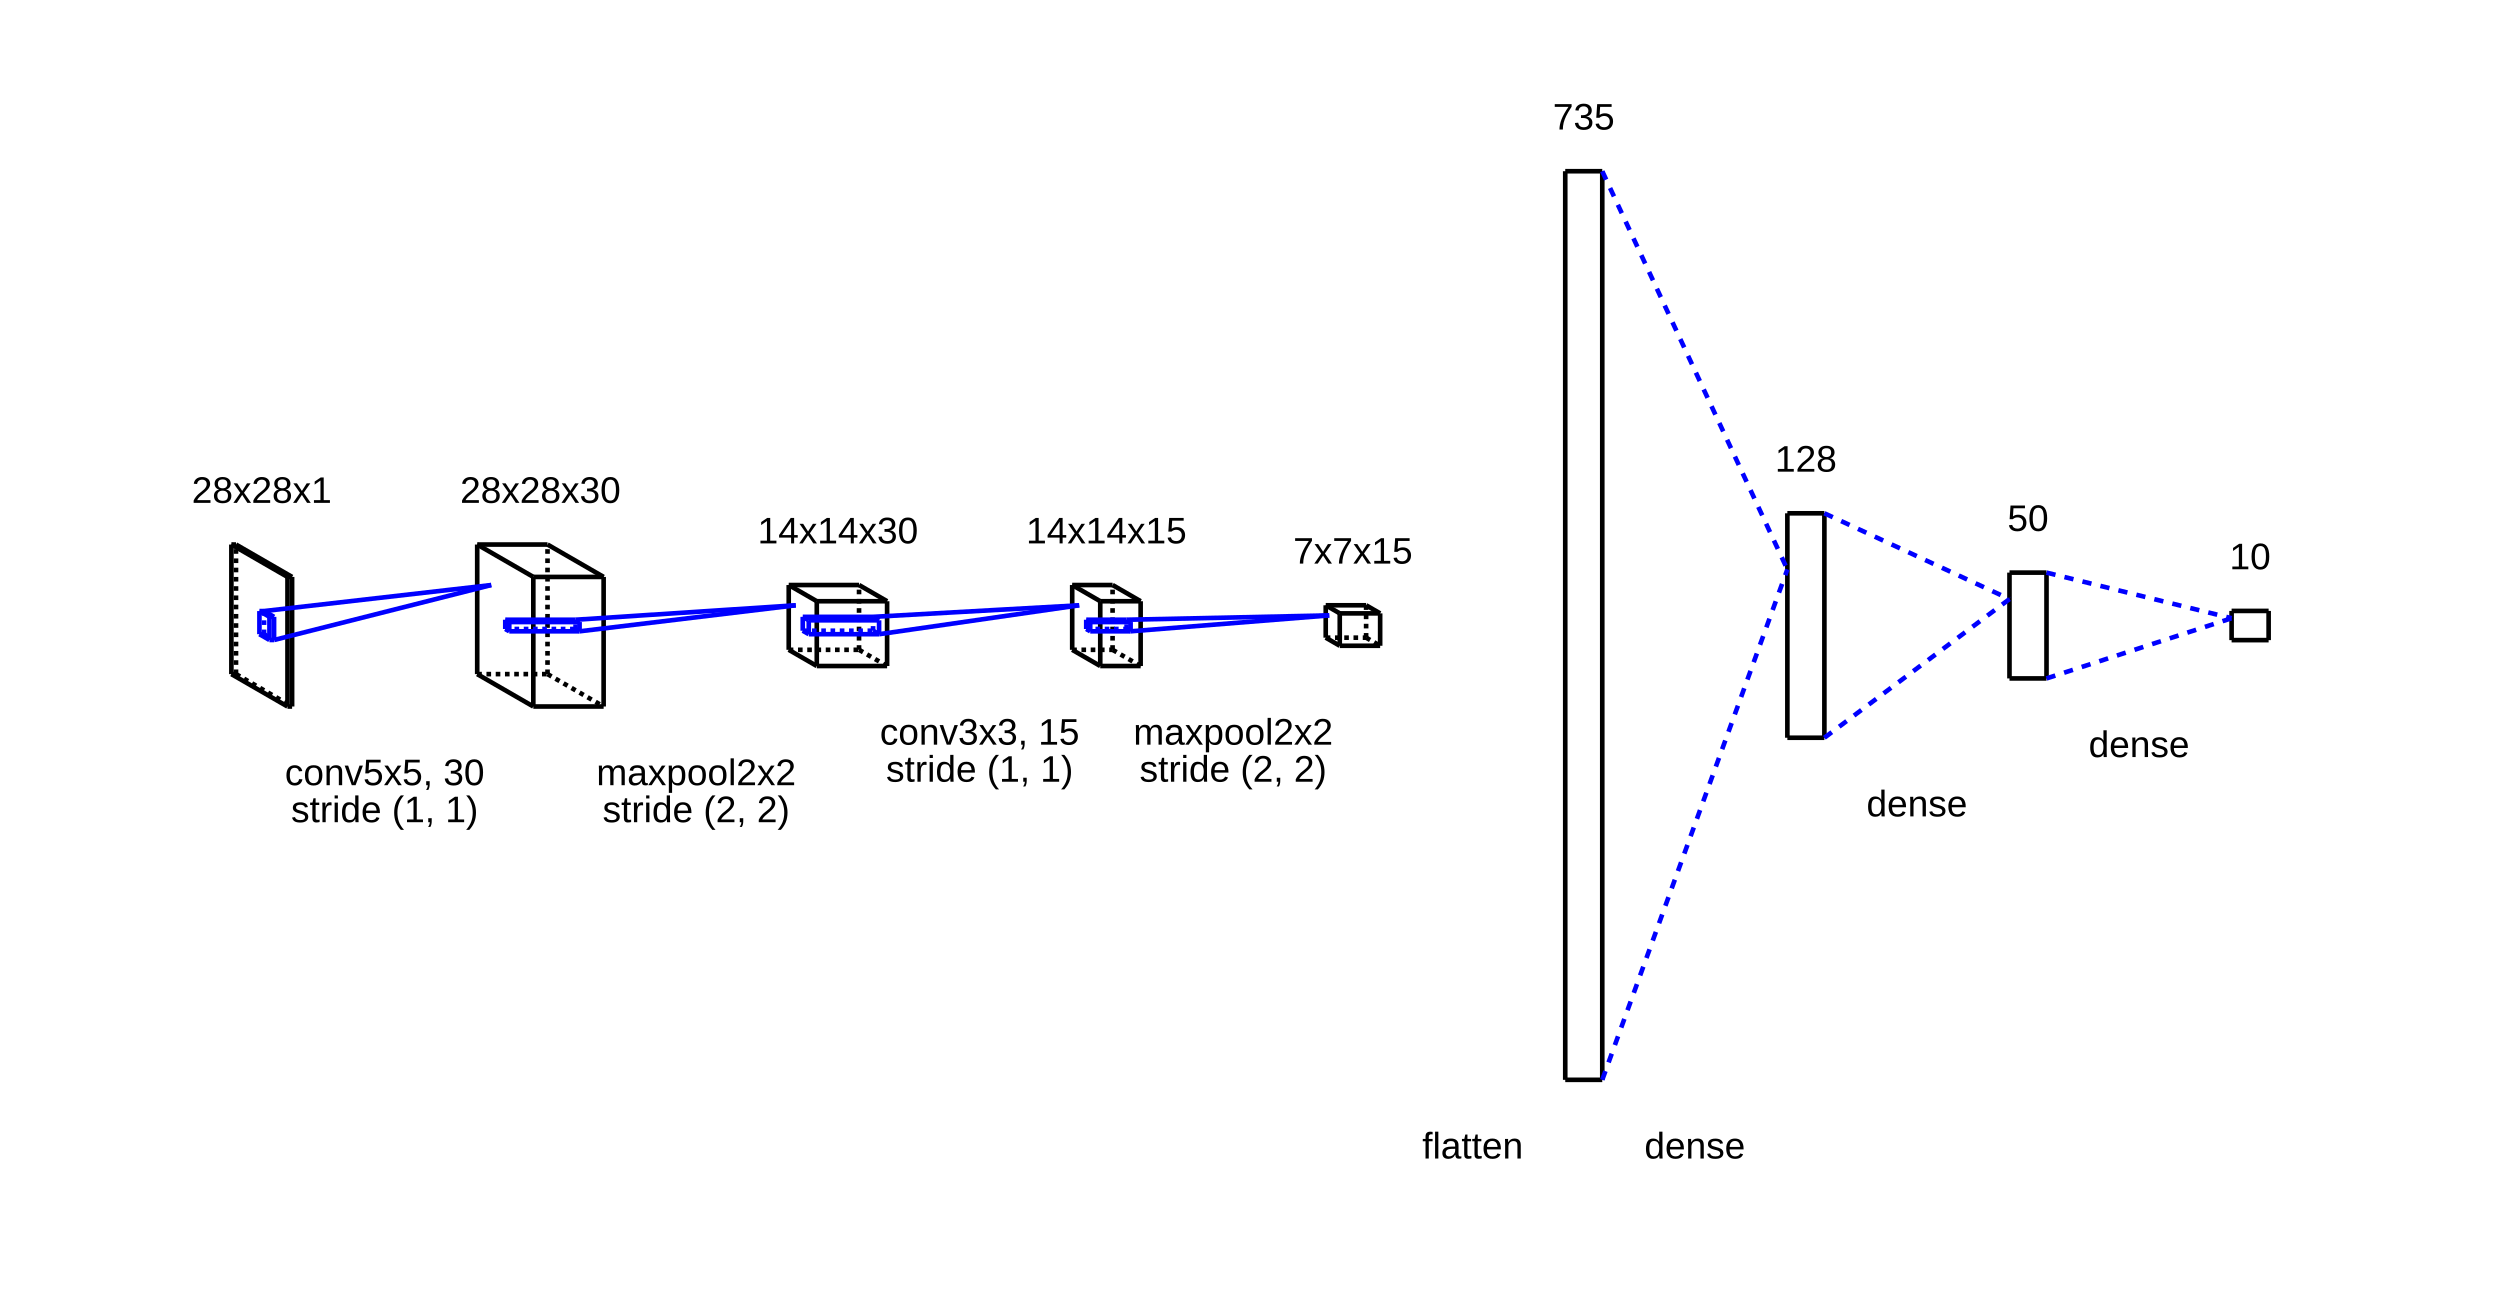
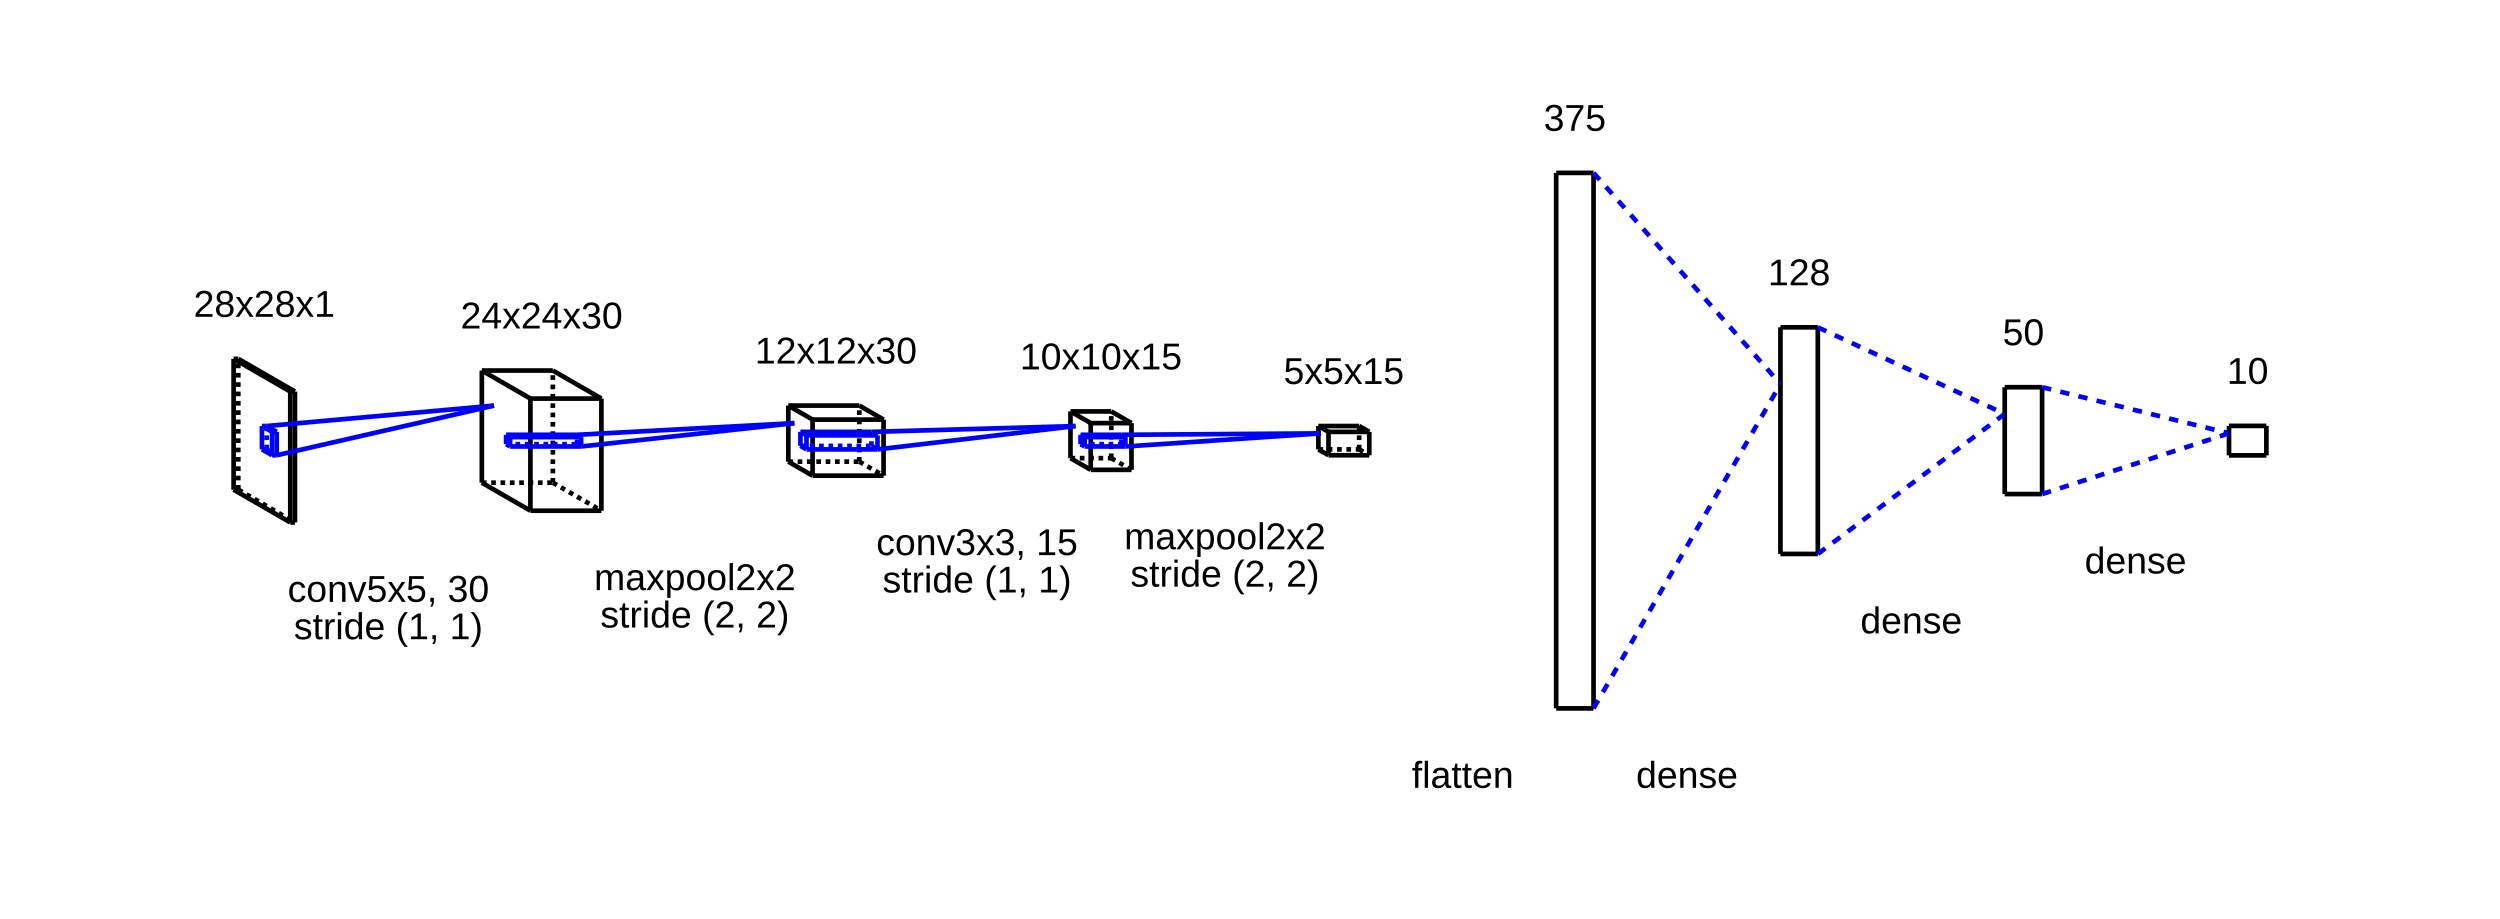
- <svg xmlns="http://www.w3.org/2000/svg" width="540.248" height="278.35" viewBox="-50 -135.175 540.248 278.35">
+ <svg xmlns="http://www.w3.org/2000/svg" width="535.052" height="196.611" viewBox="-50 -94.305 535.052 196.611">
  <line x1="0" y1="10.5" x2="0" y2="-17.5" stroke-width="1" stroke-dasharray="none" stroke="rgb(0, 0, 0)" />
  <line x1="1.0" y1="10.5" x2="1.0" y2="-17.5" stroke-width="1" stroke-dasharray="1" stroke="rgb(0, 0, 0)" />
  <line x1="12.124" y1="17.5" x2="12.124" y2="-10.5" stroke-width="1" stroke-dasharray="none" stroke="rgb(0, 0, 0)" />
  <line x1="13.124" y1="17.5" x2="13.124" y2="-10.5" stroke-width="1" stroke-dasharray="none" stroke="rgb(0, 0, 0)" />
  <line x1="0" y1="10.5" x2="12.124" y2="17.5" stroke-width="1" stroke-dasharray="none" stroke="rgb(0, 0, 0)" />
  <line x1="0" y1="-17.5" x2="12.124" y2="-10.5" stroke-width="1" stroke-dasharray="none" stroke="rgb(0, 0, 0)" />
  <line x1="1.0" y1="10.5" x2="13.124" y2="17.5" stroke-width="1" stroke-dasharray="1" stroke="rgb(0, 0, 0)" />
  <line x1="1.0" y1="-17.5" x2="13.124" y2="-10.5" stroke-width="1" stroke-dasharray="none" stroke="rgb(0, 0, 0)" />
  <line x1="0" y1="10.5" x2="1.0" y2="10.5" stroke-width="1" stroke-dasharray="1" stroke="rgb(0, 0, 0)" />
  <line x1="12.124" y1="17.5" x2="13.124" y2="17.5" stroke-width="1" stroke-dasharray="none" stroke="rgb(0, 0, 0)" />
  <line x1="0" y1="-17.5" x2="1.0" y2="-17.5" stroke-width="1" stroke-dasharray="none" stroke="rgb(0, 0, 0)" />
  <line x1="12.124" y1="-10.5" x2="13.124" y2="-10.5" stroke-width="1" stroke-dasharray="none" stroke="rgb(0, 0, 0)" />
  <text x="6.562" y="-26.5" font-family="arial" font-size="8px" text-anchor="middle" fill="rgb(0, 0, 0)">28x28x1</text>
-   <line x1="53.124" y1="10.5" x2="53.124" y2="-17.5" stroke-width="1" stroke-dasharray="none" stroke="rgb(0, 0, 0)" />
-   <line x1="68.319" y1="10.5" x2="68.319" y2="-17.5" stroke-width="1" stroke-dasharray="1" stroke="rgb(0, 0, 0)" />
-   <line x1="65.249" y1="17.5" x2="65.249" y2="-10.5" stroke-width="1" stroke-dasharray="none" stroke="rgb(0, 0, 0)" />
-   <line x1="80.444" y1="17.5" x2="80.444" y2="-10.5" stroke-width="1" stroke-dasharray="none" stroke="rgb(0, 0, 0)" />
-   <line x1="53.124" y1="10.5" x2="65.249" y2="17.5" stroke-width="1" stroke-dasharray="none" stroke="rgb(0, 0, 0)" />
-   <line x1="53.124" y1="-17.5" x2="65.249" y2="-10.5" stroke-width="1" stroke-dasharray="none" stroke="rgb(0, 0, 0)" />
-   <line x1="68.319" y1="10.5" x2="80.444" y2="17.5" stroke-width="1" stroke-dasharray="1" stroke="rgb(0, 0, 0)" />
-   <line x1="68.319" y1="-17.5" x2="80.444" y2="-10.5" stroke-width="1" stroke-dasharray="none" stroke="rgb(0, 0, 0)" />
-   <line x1="53.124" y1="10.5" x2="68.319" y2="10.5" stroke-width="1" stroke-dasharray="1" stroke="rgb(0, 0, 0)" />
-   <line x1="65.249" y1="17.5" x2="80.444" y2="17.5" stroke-width="1" stroke-dasharray="none" stroke="rgb(0, 0, 0)" />
-   <line x1="53.124" y1="-17.5" x2="68.319" y2="-17.5" stroke-width="1" stroke-dasharray="none" stroke="rgb(0, 0, 0)" />
-   <line x1="65.249" y1="-10.5" x2="80.444" y2="-10.5" stroke-width="1" stroke-dasharray="none" stroke="rgb(0, 0, 0)" />
-   <text x="66.784" y="-26.5" font-family="arial" font-size="8px" text-anchor="middle" fill="rgb(0, 0, 0)">28x28x30</text>
-   <line x1="120.444" y1="5.25" x2="120.444" y2="-8.75" stroke-width="1" stroke-dasharray="none" stroke="rgb(0, 0, 0)" />
-   <line x1="135.638" y1="5.25" x2="135.638" y2="-8.75" stroke-width="1" stroke-dasharray="1" stroke="rgb(0, 0, 0)" />
-   <line x1="126.506" y1="8.75" x2="126.506" y2="-5.25" stroke-width="1" stroke-dasharray="none" stroke="rgb(0, 0, 0)" />
-   <line x1="141.701" y1="8.75" x2="141.701" y2="-5.25" stroke-width="1" stroke-dasharray="none" stroke="rgb(0, 0, 0)" />
-   <line x1="120.444" y1="5.25" x2="126.506" y2="8.75" stroke-width="1" stroke-dasharray="none" stroke="rgb(0, 0, 0)" />
-   <line x1="120.444" y1="-8.75" x2="126.506" y2="-5.25" stroke-width="1" stroke-dasharray="none" stroke="rgb(0, 0, 0)" />
-   <line x1="135.638" y1="5.25" x2="141.701" y2="8.75" stroke-width="1" stroke-dasharray="1" stroke="rgb(0, 0, 0)" />
-   <line x1="135.638" y1="-8.75" x2="141.701" y2="-5.25" stroke-width="1" stroke-dasharray="none" stroke="rgb(0, 0, 0)" />
-   <line x1="120.444" y1="5.25" x2="135.638" y2="5.25" stroke-width="1" stroke-dasharray="1" stroke="rgb(0, 0, 0)" />
-   <line x1="126.506" y1="8.75" x2="141.701" y2="8.75" stroke-width="1" stroke-dasharray="none" stroke="rgb(0, 0, 0)" />
-   <line x1="120.444" y1="-8.75" x2="135.638" y2="-8.75" stroke-width="1" stroke-dasharray="none" stroke="rgb(0, 0, 0)" />
-   <line x1="126.506" y1="-5.25" x2="141.701" y2="-5.25" stroke-width="1" stroke-dasharray="none" stroke="rgb(0, 0, 0)" />
-   <text x="131.072" y="-17.75" font-family="arial" font-size="8px" text-anchor="middle" fill="rgb(0, 0, 0)">14x14x30</text>
-   <line x1="181.701" y1="5.25" x2="181.701" y2="-8.75" stroke-width="1" stroke-dasharray="none" stroke="rgb(0, 0, 0)" />
-   <line x1="190.428" y1="5.25" x2="190.428" y2="-8.75" stroke-width="1" stroke-dasharray="1" stroke="rgb(0, 0, 0)" />
-   <line x1="187.763" y1="8.75" x2="187.763" y2="-5.25" stroke-width="1" stroke-dasharray="none" stroke="rgb(0, 0, 0)" />
-   <line x1="196.49" y1="8.75" x2="196.49" y2="-5.25" stroke-width="1" stroke-dasharray="none" stroke="rgb(0, 0, 0)" />
-   <line x1="181.701" y1="5.25" x2="187.763" y2="8.75" stroke-width="1" stroke-dasharray="none" stroke="rgb(0, 0, 0)" />
-   <line x1="181.701" y1="-8.75" x2="187.763" y2="-5.25" stroke-width="1" stroke-dasharray="none" stroke="rgb(0, 0, 0)" />
-   <line x1="190.428" y1="5.25" x2="196.49" y2="8.75" stroke-width="1" stroke-dasharray="1" stroke="rgb(0, 0, 0)" />
-   <line x1="190.428" y1="-8.75" x2="196.49" y2="-5.25" stroke-width="1" stroke-dasharray="none" stroke="rgb(0, 0, 0)" />
-   <line x1="181.701" y1="5.25" x2="190.428" y2="5.25" stroke-width="1" stroke-dasharray="1" stroke="rgb(0, 0, 0)" />
-   <line x1="187.763" y1="8.75" x2="196.49" y2="8.75" stroke-width="1" stroke-dasharray="none" stroke="rgb(0, 0, 0)" />
-   <line x1="181.701" y1="-8.75" x2="190.428" y2="-8.75" stroke-width="1" stroke-dasharray="none" stroke="rgb(0, 0, 0)" />
-   <line x1="187.763" y1="-5.25" x2="196.49" y2="-5.25" stroke-width="1" stroke-dasharray="none" stroke="rgb(0, 0, 0)" />
-   <text x="189.095" y="-17.75" font-family="arial" font-size="8px" text-anchor="middle" fill="rgb(0, 0, 0)">14x14x15</text>
-   <line x1="236.49" y1="2.625" x2="236.49" y2="-4.375" stroke-width="1" stroke-dasharray="none" stroke="rgb(0, 0, 0)" />
-   <line x1="245.217" y1="2.625" x2="245.217" y2="-4.375" stroke-width="1" stroke-dasharray="1" stroke="rgb(0, 0, 0)" />
-   <line x1="239.521" y1="4.375" x2="239.521" y2="-2.625" stroke-width="1" stroke-dasharray="none" stroke="rgb(0, 0, 0)" />
-   <line x1="248.248" y1="4.375" x2="248.248" y2="-2.625" stroke-width="1" stroke-dasharray="none" stroke="rgb(0, 0, 0)" />
-   <line x1="236.49" y1="2.625" x2="239.521" y2="4.375" stroke-width="1" stroke-dasharray="none" stroke="rgb(0, 0, 0)" />
-   <line x1="236.49" y1="-4.375" x2="239.521" y2="-2.625" stroke-width="1" stroke-dasharray="none" stroke="rgb(0, 0, 0)" />
-   <line x1="245.217" y1="2.625" x2="248.248" y2="4.375" stroke-width="1" stroke-dasharray="1" stroke="rgb(0, 0, 0)" />
-   <line x1="245.217" y1="-4.375" x2="248.248" y2="-2.625" stroke-width="1" stroke-dasharray="none" stroke="rgb(0, 0, 0)" />
-   <line x1="236.49" y1="2.625" x2="245.217" y2="2.625" stroke-width="1" stroke-dasharray="1" stroke="rgb(0, 0, 0)" />
-   <line x1="239.521" y1="4.375" x2="248.248" y2="4.375" stroke-width="1" stroke-dasharray="none" stroke="rgb(0, 0, 0)" />
-   <line x1="236.49" y1="-4.375" x2="245.217" y2="-4.375" stroke-width="1" stroke-dasharray="none" stroke="rgb(0, 0, 0)" />
-   <line x1="239.521" y1="-2.625" x2="248.248" y2="-2.625" stroke-width="1" stroke-dasharray="none" stroke="rgb(0, 0, 0)" />
-   <text x="242.369" y="-13.375" font-family="arial" font-size="8px" text-anchor="middle" fill="rgb(0, 0, 0)">7x7x15</text>
-   <line x1="288.248" y1="-98.175" x2="288.248" y2="98.175" stroke-width="1" stroke-dasharray="none" stroke="rgb(0, 0, 0)" />
-   <line x1="288.248" y1="98.175" x2="296.248" y2="98.175" stroke-width="1" stroke-dasharray="none" stroke="rgb(0, 0, 0)" />
-   <line x1="296.248" y1="98.175" x2="296.248" y2="-98.175" stroke-width="1" stroke-dasharray="none" stroke="rgb(0, 0, 0)" />
-   <line x1="296.248" y1="-98.175" x2="288.248" y2="-98.175" stroke-width="1" stroke-dasharray="none" stroke="rgb(0, 0, 0)" />
-   <text x="292.248" y="-107.175" font-family="arial" font-size="8px" text-anchor="middle" fill="rgb(0, 0, 0)">735</text>
-   <line x1="336.248" y1="-24.251" x2="336.248" y2="24.251" stroke-width="1" stroke-dasharray="none" stroke="rgb(0, 0, 0)" />
-   <line x1="336.248" y1="24.251" x2="344.248" y2="24.251" stroke-width="1" stroke-dasharray="none" stroke="rgb(0, 0, 0)" />
-   <line x1="344.248" y1="24.251" x2="344.248" y2="-24.251" stroke-width="1" stroke-dasharray="none" stroke="rgb(0, 0, 0)" />
-   <line x1="344.248" y1="-24.251" x2="336.248" y2="-24.251" stroke-width="1" stroke-dasharray="none" stroke="rgb(0, 0, 0)" />
-   <text x="340.248" y="-33.251" font-family="arial" font-size="8px" text-anchor="middle" fill="rgb(0, 0, 0)">128</text>
-   <line x1="384.248" y1="-11.433" x2="384.248" y2="11.433" stroke-width="1" stroke-dasharray="none" stroke="rgb(0, 0, 0)" />
-   <line x1="384.248" y1="11.433" x2="392.248" y2="11.433" stroke-width="1" stroke-dasharray="none" stroke="rgb(0, 0, 0)" />
-   <line x1="392.248" y1="11.433" x2="392.248" y2="-11.433" stroke-width="1" stroke-dasharray="none" stroke="rgb(0, 0, 0)" />
-   <line x1="392.248" y1="-11.433" x2="384.248" y2="-11.433" stroke-width="1" stroke-dasharray="none" stroke="rgb(0, 0, 0)" />
-   <text x="388.248" y="-20.433" font-family="arial" font-size="8px" text-anchor="middle" fill="rgb(0, 0, 0)">50</text>
-   <line x1="432.248" y1="-3.155" x2="432.248" y2="3.155" stroke-width="1" stroke-dasharray="none" stroke="rgb(0, 0, 0)" />
-   <line x1="432.248" y1="3.155" x2="440.248" y2="3.155" stroke-width="1" stroke-dasharray="none" stroke="rgb(0, 0, 0)" />
-   <line x1="440.248" y1="3.155" x2="440.248" y2="-3.155" stroke-width="1" stroke-dasharray="none" stroke="rgb(0, 0, 0)" />
-   <line x1="440.248" y1="-3.155" x2="432.248" y2="-3.155" stroke-width="1" stroke-dasharray="none" stroke="rgb(0, 0, 0)" />
-   <text x="436.248" y="-12.155" font-family="arial" font-size="8px" text-anchor="middle" fill="rgb(0, 0, 0)">10</text>
+   <line x1="53.124" y1="9.0" x2="53.124" y2="-15.0" stroke-width="1" stroke-dasharray="none" stroke="rgb(0, 0, 0)" />
+   <line x1="68.319" y1="9.0" x2="68.319" y2="-15.0" stroke-width="1" stroke-dasharray="1" stroke="rgb(0, 0, 0)" />
+   <line x1="63.517" y1="15.0" x2="63.517" y2="-9.0" stroke-width="1" stroke-dasharray="none" stroke="rgb(0, 0, 0)" />
+   <line x1="78.712" y1="15.0" x2="78.712" y2="-9.0" stroke-width="1" stroke-dasharray="none" stroke="rgb(0, 0, 0)" />
+   <line x1="53.124" y1="9.0" x2="63.517" y2="15.0" stroke-width="1" stroke-dasharray="none" stroke="rgb(0, 0, 0)" />
+   <line x1="53.124" y1="-15.0" x2="63.517" y2="-9.0" stroke-width="1" stroke-dasharray="none" stroke="rgb(0, 0, 0)" />
+   <line x1="68.319" y1="9.0" x2="78.712" y2="15.0" stroke-width="1" stroke-dasharray="1" stroke="rgb(0, 0, 0)" />
+   <line x1="68.319" y1="-15.0" x2="78.712" y2="-9.0" stroke-width="1" stroke-dasharray="none" stroke="rgb(0, 0, 0)" />
+   <line x1="53.124" y1="9.0" x2="68.319" y2="9.0" stroke-width="1" stroke-dasharray="1" stroke="rgb(0, 0, 0)" />
+   <line x1="63.517" y1="15.0" x2="78.712" y2="15.0" stroke-width="1" stroke-dasharray="none" stroke="rgb(0, 0, 0)" />
+   <line x1="53.124" y1="-15.0" x2="68.319" y2="-15.0" stroke-width="1" stroke-dasharray="none" stroke="rgb(0, 0, 0)" />
+   <line x1="63.517" y1="-9.0" x2="78.712" y2="-9.0" stroke-width="1" stroke-dasharray="none" stroke="rgb(0, 0, 0)" />
+   <text x="65.918" y="-24.0" font-family="arial" font-size="8px" text-anchor="middle" fill="rgb(0, 0, 0)">24x24x30</text>
+   <line x1="118.712" y1="4.5" x2="118.712" y2="-7.5" stroke-width="1" stroke-dasharray="none" stroke="rgb(0, 0, 0)" />
+   <line x1="133.906" y1="4.5" x2="133.906" y2="-7.5" stroke-width="1" stroke-dasharray="1" stroke="rgb(0, 0, 0)" />
+   <line x1="123.908" y1="7.5" x2="123.908" y2="-4.5" stroke-width="1" stroke-dasharray="none" stroke="rgb(0, 0, 0)" />
+   <line x1="139.103" y1="7.5" x2="139.103" y2="-4.5" stroke-width="1" stroke-dasharray="none" stroke="rgb(0, 0, 0)" />
+   <line x1="118.712" y1="4.5" x2="123.908" y2="7.5" stroke-width="1" stroke-dasharray="none" stroke="rgb(0, 0, 0)" />
+   <line x1="118.712" y1="-7.5" x2="123.908" y2="-4.5" stroke-width="1" stroke-dasharray="none" stroke="rgb(0, 0, 0)" />
+   <line x1="133.906" y1="4.5" x2="139.103" y2="7.5" stroke-width="1" stroke-dasharray="1" stroke="rgb(0, 0, 0)" />
+   <line x1="133.906" y1="-7.5" x2="139.103" y2="-4.5" stroke-width="1" stroke-dasharray="none" stroke="rgb(0, 0, 0)" />
+   <line x1="118.712" y1="4.5" x2="133.906" y2="4.5" stroke-width="1" stroke-dasharray="1" stroke="rgb(0, 0, 0)" />
+   <line x1="123.908" y1="7.5" x2="139.103" y2="7.5" stroke-width="1" stroke-dasharray="none" stroke="rgb(0, 0, 0)" />
+   <line x1="118.712" y1="-7.5" x2="133.906" y2="-7.5" stroke-width="1" stroke-dasharray="none" stroke="rgb(0, 0, 0)" />
+   <line x1="123.908" y1="-4.5" x2="139.103" y2="-4.5" stroke-width="1" stroke-dasharray="none" stroke="rgb(0, 0, 0)" />
+   <text x="128.907" y="-16.5" font-family="arial" font-size="8px" text-anchor="middle" fill="rgb(0, 0, 0)">12x12x30</text>
+   <line x1="179.103" y1="3.75" x2="179.103" y2="-6.25" stroke-width="1" stroke-dasharray="none" stroke="rgb(0, 0, 0)" />
+   <line x1="187.83" y1="3.75" x2="187.83" y2="-6.25" stroke-width="1" stroke-dasharray="1" stroke="rgb(0, 0, 0)" />
+   <line x1="183.433" y1="6.25" x2="183.433" y2="-3.75" stroke-width="1" stroke-dasharray="none" stroke="rgb(0, 0, 0)" />
+   <line x1="192.16" y1="6.25" x2="192.16" y2="-3.75" stroke-width="1" stroke-dasharray="none" stroke="rgb(0, 0, 0)" />
+   <line x1="179.103" y1="3.75" x2="183.433" y2="6.25" stroke-width="1" stroke-dasharray="none" stroke="rgb(0, 0, 0)" />
+   <line x1="179.103" y1="-6.25" x2="183.433" y2="-3.75" stroke-width="1" stroke-dasharray="none" stroke="rgb(0, 0, 0)" />
+   <line x1="187.83" y1="3.75" x2="192.16" y2="6.25" stroke-width="1" stroke-dasharray="1" stroke="rgb(0, 0, 0)" />
+   <line x1="187.83" y1="-6.25" x2="192.16" y2="-3.75" stroke-width="1" stroke-dasharray="none" stroke="rgb(0, 0, 0)" />
+   <line x1="179.103" y1="3.75" x2="187.83" y2="3.75" stroke-width="1" stroke-dasharray="1" stroke="rgb(0, 0, 0)" />
+   <line x1="183.433" y1="6.25" x2="192.16" y2="6.25" stroke-width="1" stroke-dasharray="none" stroke="rgb(0, 0, 0)" />
+   <line x1="179.103" y1="-6.25" x2="187.83" y2="-6.25" stroke-width="1" stroke-dasharray="none" stroke="rgb(0, 0, 0)" />
+   <line x1="183.433" y1="-3.75" x2="192.16" y2="-3.75" stroke-width="1" stroke-dasharray="none" stroke="rgb(0, 0, 0)" />
+   <text x="185.631" y="-15.25" font-family="arial" font-size="8px" text-anchor="middle" fill="rgb(0, 0, 0)">10x10x15</text>
+   <line x1="232.16" y1="1.875" x2="232.16" y2="-3.125" stroke-width="1" stroke-dasharray="none" stroke="rgb(0, 0, 0)" />
+   <line x1="240.887" y1="1.875" x2="240.887" y2="-3.125" stroke-width="1" stroke-dasharray="1" stroke="rgb(0, 0, 0)" />
+   <line x1="234.325" y1="3.125" x2="234.325" y2="-1.875" stroke-width="1" stroke-dasharray="none" stroke="rgb(0, 0, 0)" />
+   <line x1="243.052" y1="3.125" x2="243.052" y2="-1.875" stroke-width="1" stroke-dasharray="none" stroke="rgb(0, 0, 0)" />
+   <line x1="232.16" y1="1.875" x2="234.325" y2="3.125" stroke-width="1" stroke-dasharray="none" stroke="rgb(0, 0, 0)" />
+   <line x1="232.16" y1="-3.125" x2="234.325" y2="-1.875" stroke-width="1" stroke-dasharray="none" stroke="rgb(0, 0, 0)" />
+   <line x1="240.887" y1="1.875" x2="243.052" y2="3.125" stroke-width="1" stroke-dasharray="1" stroke="rgb(0, 0, 0)" />
+   <line x1="240.887" y1="-3.125" x2="243.052" y2="-1.875" stroke-width="1" stroke-dasharray="none" stroke="rgb(0, 0, 0)" />
+   <line x1="232.16" y1="1.875" x2="240.887" y2="1.875" stroke-width="1" stroke-dasharray="1" stroke="rgb(0, 0, 0)" />
+   <line x1="234.325" y1="3.125" x2="243.052" y2="3.125" stroke-width="1" stroke-dasharray="none" stroke="rgb(0, 0, 0)" />
+   <line x1="232.16" y1="-3.125" x2="240.887" y2="-3.125" stroke-width="1" stroke-dasharray="none" stroke="rgb(0, 0, 0)" />
+   <line x1="234.325" y1="-1.875" x2="243.052" y2="-1.875" stroke-width="1" stroke-dasharray="none" stroke="rgb(0, 0, 0)" />
+   <text x="237.606" y="-12.125" font-family="arial" font-size="8px" text-anchor="middle" fill="rgb(0, 0, 0)">5x5x15</text>
+   <line x1="283.052" y1="-57.305" x2="283.052" y2="57.305" stroke-width="1" stroke-dasharray="none" stroke="rgb(0, 0, 0)" />
+   <line x1="283.052" y1="57.305" x2="291.052" y2="57.305" stroke-width="1" stroke-dasharray="none" stroke="rgb(0, 0, 0)" />
+   <line x1="291.052" y1="57.305" x2="291.052" y2="-57.305" stroke-width="1" stroke-dasharray="none" stroke="rgb(0, 0, 0)" />
+   <line x1="291.052" y1="-57.305" x2="283.052" y2="-57.305" stroke-width="1" stroke-dasharray="none" stroke="rgb(0, 0, 0)" />
+   <text x="287.052" y="-66.305" font-family="arial" font-size="8px" text-anchor="middle" fill="rgb(0, 0, 0)">375</text>
+   <line x1="331.052" y1="-24.251" x2="331.052" y2="24.251" stroke-width="1" stroke-dasharray="none" stroke="rgb(0, 0, 0)" />
+   <line x1="331.052" y1="24.251" x2="339.052" y2="24.251" stroke-width="1" stroke-dasharray="none" stroke="rgb(0, 0, 0)" />
+   <line x1="339.052" y1="24.251" x2="339.052" y2="-24.251" stroke-width="1" stroke-dasharray="none" stroke="rgb(0, 0, 0)" />
+   <line x1="339.052" y1="-24.251" x2="331.052" y2="-24.251" stroke-width="1" stroke-dasharray="none" stroke="rgb(0, 0, 0)" />
+   <text x="335.052" y="-33.251" font-family="arial" font-size="8px" text-anchor="middle" fill="rgb(0, 0, 0)">128</text>
+   <line x1="379.052" y1="-11.433" x2="379.052" y2="11.433" stroke-width="1" stroke-dasharray="none" stroke="rgb(0, 0, 0)" />
+   <line x1="379.052" y1="11.433" x2="387.052" y2="11.433" stroke-width="1" stroke-dasharray="none" stroke="rgb(0, 0, 0)" />
+   <line x1="387.052" y1="11.433" x2="387.052" y2="-11.433" stroke-width="1" stroke-dasharray="none" stroke="rgb(0, 0, 0)" />
+   <line x1="387.052" y1="-11.433" x2="379.052" y2="-11.433" stroke-width="1" stroke-dasharray="none" stroke="rgb(0, 0, 0)" />
+   <text x="383.052" y="-20.433" font-family="arial" font-size="8px" text-anchor="middle" fill="rgb(0, 0, 0)">50</text>
+   <line x1="427.052" y1="-3.155" x2="427.052" y2="3.155" stroke-width="1" stroke-dasharray="none" stroke="rgb(0, 0, 0)" />
+   <line x1="427.052" y1="3.155" x2="435.052" y2="3.155" stroke-width="1" stroke-dasharray="none" stroke="rgb(0, 0, 0)" />
+   <line x1="435.052" y1="3.155" x2="435.052" y2="-3.155" stroke-width="1" stroke-dasharray="none" stroke="rgb(0, 0, 0)" />
+   <line x1="435.052" y1="-3.155" x2="427.052" y2="-3.155" stroke-width="1" stroke-dasharray="none" stroke="rgb(0, 0, 0)" />
+   <text x="431.052" y="-12.155" font-family="arial" font-size="8px" text-anchor="middle" fill="rgb(0, 0, 0)">10</text>
  <line x1="6.062" y1="1.875" x2="6.062" y2="-3.125" stroke-width="1" stroke-dasharray="none" stroke="rgb(0, 0, 255)" />
  <line x1="7.062" y1="1.875" x2="7.062" y2="-3.125" stroke-width="1" stroke-dasharray="1" stroke="rgb(0, 0, 255)" />
  <line x1="8.227" y1="3.125" x2="8.227" y2="-1.875" stroke-width="1" stroke-dasharray="none" stroke="rgb(0, 0, 255)" />
  <line x1="9.227" y1="3.125" x2="9.227" y2="-1.875" stroke-width="1" stroke-dasharray="none" stroke="rgb(0, 0, 255)" />
  <line x1="6.062" y1="1.875" x2="8.227" y2="3.125" stroke-width="1" stroke-dasharray="none" stroke="rgb(0, 0, 255)" />
  <line x1="6.062" y1="-3.125" x2="8.227" y2="-1.875" stroke-width="1" stroke-dasharray="none" stroke="rgb(0, 0, 255)" />
  <line x1="7.062" y1="1.875" x2="9.227" y2="3.125" stroke-width="1" stroke-dasharray="1" stroke="rgb(0, 0, 255)" />
  <line x1="7.062" y1="-3.125" x2="9.227" y2="-1.875" stroke-width="1" stroke-dasharray="none" stroke="rgb(0, 0, 255)" />
  <line x1="6.062" y1="1.875" x2="7.062" y2="1.875" stroke-width="1" stroke-dasharray="1" stroke="rgb(0, 0, 255)" />
  <line x1="8.227" y1="3.125" x2="9.227" y2="3.125" stroke-width="1" stroke-dasharray="none" stroke="rgb(0, 0, 255)" />
  <line x1="6.062" y1="-3.125" x2="7.062" y2="-3.125" stroke-width="1" stroke-dasharray="none" stroke="rgb(0, 0, 255)" />
  <line x1="8.227" y1="-1.875" x2="9.227" y2="-1.875" stroke-width="1" stroke-dasharray="none" stroke="rgb(0, 0, 255)" />
-   <line x1="7.062" y1="-3.125" x2="56.155" y2="-8.75" stroke-width="1" stroke-dasharray="none" stroke="rgb(0, 0, 255)" />
-   <line x1="9.227" y1="3.125" x2="56.155" y2="-8.75" stroke-width="1" stroke-dasharray="none" stroke="rgb(0, 0, 255)" />
+   <line x1="7.062" y1="-3.125" x2="55.722" y2="-7.5" stroke-width="1" stroke-dasharray="none" stroke="rgb(0, 0, 255)" />
+   <line x1="9.227" y1="3.125" x2="55.722" y2="-7.5" stroke-width="1" stroke-dasharray="none" stroke="rgb(0, 0, 255)" />
  <text x="33.124" y="34.5" font-family="arial" font-size="8px" text-anchor="middle" fill="rgb(0, 0, 0)">conv5x5, 30</text>
  <text x="33.124" y="42.5" font-family="arial" font-size="8px" text-anchor="middle" fill="rgb(0, 0, 0)">stride (1, 1)</text>
-   <line x1="59.187" y1="0.75" x2="59.187" y2="-1.25" stroke-width="1" stroke-dasharray="none" stroke="rgb(0, 0, 255)" />
-   <line x1="74.381" y1="0.75" x2="74.381" y2="-1.25" stroke-width="1" stroke-dasharray="1" stroke="rgb(0, 0, 255)" />
-   <line x1="60.053" y1="1.25" x2="60.053" y2="-0.75" stroke-width="1" stroke-dasharray="none" stroke="rgb(0, 0, 255)" />
-   <line x1="75.247" y1="1.25" x2="75.247" y2="-0.75" stroke-width="1" stroke-dasharray="none" stroke="rgb(0, 0, 255)" />
-   <line x1="59.187" y1="0.75" x2="60.053" y2="1.25" stroke-width="1" stroke-dasharray="none" stroke="rgb(0, 0, 255)" />
-   <line x1="59.187" y1="-1.25" x2="60.053" y2="-0.75" stroke-width="1" stroke-dasharray="none" stroke="rgb(0, 0, 255)" />
-   <line x1="74.381" y1="0.75" x2="75.247" y2="1.25" stroke-width="1" stroke-dasharray="1" stroke="rgb(0, 0, 255)" />
-   <line x1="74.381" y1="-1.25" x2="75.247" y2="-0.75" stroke-width="1" stroke-dasharray="none" stroke="rgb(0, 0, 255)" />
-   <line x1="59.187" y1="0.75" x2="74.381" y2="0.75" stroke-width="1" stroke-dasharray="1" stroke="rgb(0, 0, 255)" />
-   <line x1="60.053" y1="1.25" x2="75.247" y2="1.25" stroke-width="1" stroke-dasharray="none" stroke="rgb(0, 0, 255)" />
-   <line x1="59.187" y1="-1.25" x2="74.381" y2="-1.25" stroke-width="1" stroke-dasharray="none" stroke="rgb(0, 0, 255)" />
-   <line x1="60.053" y1="-0.75" x2="75.247" y2="-0.75" stroke-width="1" stroke-dasharray="none" stroke="rgb(0, 0, 255)" />
-   <line x1="74.381" y1="-1.25" x2="121.959" y2="-4.375" stroke-width="1" stroke-dasharray="none" stroke="rgb(0, 0, 255)" />
-   <line x1="75.247" y1="1.25" x2="121.959" y2="-4.375" stroke-width="1" stroke-dasharray="none" stroke="rgb(0, 0, 255)" />
-   <text x="100.444" y="34.5" font-family="arial" font-size="8px" text-anchor="middle" fill="rgb(0, 0, 0)">maxpool2x2</text>
-   <text x="100.444" y="42.5" font-family="arial" font-size="8px" text-anchor="middle" fill="rgb(0, 0, 0)">stride (2, 2)</text>
-   <line x1="123.475" y1="1.125" x2="123.475" y2="-1.875" stroke-width="1" stroke-dasharray="none" stroke="rgb(0, 0, 255)" />
-   <line x1="138.67" y1="1.125" x2="138.67" y2="-1.875" stroke-width="1" stroke-dasharray="1" stroke="rgb(0, 0, 255)" />
-   <line x1="124.774" y1="1.875" x2="124.774" y2="-1.125" stroke-width="1" stroke-dasharray="none" stroke="rgb(0, 0, 255)" />
-   <line x1="139.969" y1="1.875" x2="139.969" y2="-1.125" stroke-width="1" stroke-dasharray="none" stroke="rgb(0, 0, 255)" />
-   <line x1="123.475" y1="1.125" x2="124.774" y2="1.875" stroke-width="1" stroke-dasharray="none" stroke="rgb(0, 0, 255)" />
-   <line x1="123.475" y1="-1.875" x2="124.774" y2="-1.125" stroke-width="1" stroke-dasharray="none" stroke="rgb(0, 0, 255)" />
-   <line x1="138.67" y1="1.125" x2="139.969" y2="1.875" stroke-width="1" stroke-dasharray="1" stroke="rgb(0, 0, 255)" />
-   <line x1="138.67" y1="-1.875" x2="139.969" y2="-1.125" stroke-width="1" stroke-dasharray="none" stroke="rgb(0, 0, 255)" />
-   <line x1="123.475" y1="1.125" x2="138.67" y2="1.125" stroke-width="1" stroke-dasharray="1" stroke="rgb(0, 0, 255)" />
-   <line x1="124.774" y1="1.875" x2="139.969" y2="1.875" stroke-width="1" stroke-dasharray="none" stroke="rgb(0, 0, 255)" />
-   <line x1="123.475" y1="-1.875" x2="138.67" y2="-1.875" stroke-width="1" stroke-dasharray="none" stroke="rgb(0, 0, 255)" />
-   <line x1="124.774" y1="-1.125" x2="139.969" y2="-1.125" stroke-width="1" stroke-dasharray="none" stroke="rgb(0, 0, 255)" />
-   <line x1="138.67" y1="-1.875" x2="183.216" y2="-4.375" stroke-width="1" stroke-dasharray="none" stroke="rgb(0, 0, 255)" />
-   <line x1="139.969" y1="1.875" x2="183.216" y2="-4.375" stroke-width="1" stroke-dasharray="none" stroke="rgb(0, 0, 255)" />
-   <text x="161.701" y="25.75" font-family="arial" font-size="8px" text-anchor="middle" fill="rgb(0, 0, 0)">conv3x3, 15</text>
-   <text x="161.701" y="33.75" font-family="arial" font-size="8px" text-anchor="middle" fill="rgb(0, 0, 0)">stride (1, 1)</text>
-   <line x1="184.732" y1="0.75" x2="184.732" y2="-1.25" stroke-width="1" stroke-dasharray="none" stroke="rgb(0, 0, 255)" />
-   <line x1="193.459" y1="0.75" x2="193.459" y2="-1.25" stroke-width="1" stroke-dasharray="1" stroke="rgb(0, 0, 255)" />
-   <line x1="185.598" y1="1.25" x2="185.598" y2="-0.75" stroke-width="1" stroke-dasharray="none" stroke="rgb(0, 0, 255)" />
-   <line x1="194.325" y1="1.25" x2="194.325" y2="-0.75" stroke-width="1" stroke-dasharray="none" stroke="rgb(0, 0, 255)" />
-   <line x1="184.732" y1="0.75" x2="185.598" y2="1.25" stroke-width="1" stroke-dasharray="none" stroke="rgb(0, 0, 255)" />
-   <line x1="184.732" y1="-1.25" x2="185.598" y2="-0.75" stroke-width="1" stroke-dasharray="none" stroke="rgb(0, 0, 255)" />
-   <line x1="193.459" y1="0.75" x2="194.325" y2="1.25" stroke-width="1" stroke-dasharray="1" stroke="rgb(0, 0, 255)" />
-   <line x1="193.459" y1="-1.25" x2="194.325" y2="-0.75" stroke-width="1" stroke-dasharray="none" stroke="rgb(0, 0, 255)" />
-   <line x1="184.732" y1="0.75" x2="193.459" y2="0.75" stroke-width="1" stroke-dasharray="1" stroke="rgb(0, 0, 255)" />
-   <line x1="185.598" y1="1.25" x2="194.325" y2="1.25" stroke-width="1" stroke-dasharray="none" stroke="rgb(0, 0, 255)" />
-   <line x1="184.732" y1="-1.25" x2="193.459" y2="-1.25" stroke-width="1" stroke-dasharray="none" stroke="rgb(0, 0, 255)" />
-   <line x1="185.598" y1="-0.75" x2="194.325" y2="-0.75" stroke-width="1" stroke-dasharray="none" stroke="rgb(0, 0, 255)" />
-   <line x1="193.459" y1="-1.25" x2="237.248" y2="-2.188" stroke-width="1" stroke-dasharray="none" stroke="rgb(0, 0, 255)" />
-   <line x1="194.325" y1="1.25" x2="237.248" y2="-2.188" stroke-width="1" stroke-dasharray="none" stroke="rgb(0, 0, 255)" />
-   <text x="216.49" y="25.75" font-family="arial" font-size="8px" text-anchor="middle" fill="rgb(0, 0, 0)">maxpool2x2</text>
-   <text x="216.49" y="33.75" font-family="arial" font-size="8px" text-anchor="middle" fill="rgb(0, 0, 0)">stride (2, 2)</text>
-   <text x="268.248" y="115.175" font-family="arial" font-size="8px" text-anchor="middle" fill="rgb(0, 0, 0)">flatten</text>
-   <line x1="296.248" y1="-98.175" x2="336.248" y2="-12.126" stroke-width="1" stroke-dasharray="2" stroke="rgb(0, 0, 255)" />
-   <line x1="296.248" y1="98.175" x2="336.248" y2="-12.126" stroke-width="1" stroke-dasharray="2" stroke="rgb(0, 0, 255)" />
-   <text x="316.248" y="115.175" font-family="arial" font-size="8px" text-anchor="middle" fill="rgb(0, 0, 0)">dense</text>
-   <line x1="344.248" y1="-24.251" x2="384.248" y2="-5.716" stroke-width="1" stroke-dasharray="2" stroke="rgb(0, 0, 255)" />
-   <line x1="344.248" y1="24.251" x2="384.248" y2="-5.716" stroke-width="1" stroke-dasharray="2" stroke="rgb(0, 0, 255)" />
-   <text x="364.248" y="41.251" font-family="arial" font-size="8px" text-anchor="middle" fill="rgb(0, 0, 0)">dense</text>
-   <line x1="392.248" y1="-11.433" x2="432.248" y2="-1.577" stroke-width="1" stroke-dasharray="2" stroke="rgb(0, 0, 255)" />
-   <line x1="392.248" y1="11.433" x2="432.248" y2="-1.577" stroke-width="1" stroke-dasharray="2" stroke="rgb(0, 0, 255)" />
-   <text x="412.248" y="28.433" font-family="arial" font-size="8px" text-anchor="middle" fill="rgb(0, 0, 0)">dense</text>
+   <line x1="58.321" y1="0.75" x2="58.321" y2="-1.25" stroke-width="1" stroke-dasharray="none" stroke="rgb(0, 0, 255)" />
+   <line x1="73.515" y1="0.75" x2="73.515" y2="-1.25" stroke-width="1" stroke-dasharray="1" stroke="rgb(0, 0, 255)" />
+   <line x1="59.187" y1="1.25" x2="59.187" y2="-0.75" stroke-width="1" stroke-dasharray="none" stroke="rgb(0, 0, 255)" />
+   <line x1="74.381" y1="1.25" x2="74.381" y2="-0.75" stroke-width="1" stroke-dasharray="none" stroke="rgb(0, 0, 255)" />
+   <line x1="58.321" y1="0.75" x2="59.187" y2="1.25" stroke-width="1" stroke-dasharray="none" stroke="rgb(0, 0, 255)" />
+   <line x1="58.321" y1="-1.25" x2="59.187" y2="-0.75" stroke-width="1" stroke-dasharray="none" stroke="rgb(0, 0, 255)" />
+   <line x1="73.515" y1="0.75" x2="74.381" y2="1.25" stroke-width="1" stroke-dasharray="1" stroke="rgb(0, 0, 255)" />
+   <line x1="73.515" y1="-1.25" x2="74.381" y2="-0.75" stroke-width="1" stroke-dasharray="none" stroke="rgb(0, 0, 255)" />
+   <line x1="58.321" y1="0.75" x2="73.515" y2="0.75" stroke-width="1" stroke-dasharray="1" stroke="rgb(0, 0, 255)" />
+   <line x1="59.187" y1="1.25" x2="74.381" y2="1.25" stroke-width="1" stroke-dasharray="none" stroke="rgb(0, 0, 255)" />
+   <line x1="58.321" y1="-1.25" x2="73.515" y2="-1.25" stroke-width="1" stroke-dasharray="none" stroke="rgb(0, 0, 255)" />
+   <line x1="59.187" y1="-0.75" x2="74.381" y2="-0.75" stroke-width="1" stroke-dasharray="none" stroke="rgb(0, 0, 255)" />
+   <line x1="73.515" y1="-1.25" x2="120.011" y2="-3.75" stroke-width="1" stroke-dasharray="none" stroke="rgb(0, 0, 255)" />
+   <line x1="74.381" y1="1.25" x2="120.011" y2="-3.75" stroke-width="1" stroke-dasharray="none" stroke="rgb(0, 0, 255)" />
+   <text x="98.712" y="32.0" font-family="arial" font-size="8px" text-anchor="middle" fill="rgb(0, 0, 0)">maxpool2x2</text>
+   <text x="98.712" y="40.0" font-family="arial" font-size="8px" text-anchor="middle" fill="rgb(0, 0, 0)">stride (2, 2)</text>
+   <line x1="121.31" y1="1.125" x2="121.31" y2="-1.875" stroke-width="1" stroke-dasharray="none" stroke="rgb(0, 0, 255)" />
+   <line x1="136.504" y1="1.125" x2="136.504" y2="-1.875" stroke-width="1" stroke-dasharray="1" stroke="rgb(0, 0, 255)" />
+   <line x1="122.609" y1="1.875" x2="122.609" y2="-1.125" stroke-width="1" stroke-dasharray="none" stroke="rgb(0, 0, 255)" />
+   <line x1="137.804" y1="1.875" x2="137.804" y2="-1.125" stroke-width="1" stroke-dasharray="none" stroke="rgb(0, 0, 255)" />
+   <line x1="121.31" y1="1.125" x2="122.609" y2="1.875" stroke-width="1" stroke-dasharray="none" stroke="rgb(0, 0, 255)" />
+   <line x1="121.31" y1="-1.875" x2="122.609" y2="-1.125" stroke-width="1" stroke-dasharray="none" stroke="rgb(0, 0, 255)" />
+   <line x1="136.504" y1="1.125" x2="137.804" y2="1.875" stroke-width="1" stroke-dasharray="1" stroke="rgb(0, 0, 255)" />
+   <line x1="136.504" y1="-1.875" x2="137.804" y2="-1.125" stroke-width="1" stroke-dasharray="none" stroke="rgb(0, 0, 255)" />
+   <line x1="121.31" y1="1.125" x2="136.504" y2="1.125" stroke-width="1" stroke-dasharray="1" stroke="rgb(0, 0, 255)" />
+   <line x1="122.609" y1="1.875" x2="137.804" y2="1.875" stroke-width="1" stroke-dasharray="none" stroke="rgb(0, 0, 255)" />
+   <line x1="121.31" y1="-1.875" x2="136.504" y2="-1.875" stroke-width="1" stroke-dasharray="none" stroke="rgb(0, 0, 255)" />
+   <line x1="122.609" y1="-1.125" x2="137.804" y2="-1.125" stroke-width="1" stroke-dasharray="none" stroke="rgb(0, 0, 255)" />
+   <line x1="136.504" y1="-1.875" x2="180.185" y2="-3.125" stroke-width="1" stroke-dasharray="none" stroke="rgb(0, 0, 255)" />
+   <line x1="137.804" y1="1.875" x2="180.185" y2="-3.125" stroke-width="1" stroke-dasharray="none" stroke="rgb(0, 0, 255)" />
+   <text x="159.103" y="24.5" font-family="arial" font-size="8px" text-anchor="middle" fill="rgb(0, 0, 0)">conv3x3, 15</text>
+   <text x="159.103" y="32.5" font-family="arial" font-size="8px" text-anchor="middle" fill="rgb(0, 0, 0)">stride (1, 1)</text>
+   <line x1="181.268" y1="0.75" x2="181.268" y2="-1.25" stroke-width="1" stroke-dasharray="none" stroke="rgb(0, 0, 255)" />
+   <line x1="189.995" y1="0.75" x2="189.995" y2="-1.25" stroke-width="1" stroke-dasharray="1" stroke="rgb(0, 0, 255)" />
+   <line x1="182.134" y1="1.25" x2="182.134" y2="-0.75" stroke-width="1" stroke-dasharray="none" stroke="rgb(0, 0, 255)" />
+   <line x1="190.861" y1="1.25" x2="190.861" y2="-0.75" stroke-width="1" stroke-dasharray="none" stroke="rgb(0, 0, 255)" />
+   <line x1="181.268" y1="0.75" x2="182.134" y2="1.25" stroke-width="1" stroke-dasharray="none" stroke="rgb(0, 0, 255)" />
+   <line x1="181.268" y1="-1.25" x2="182.134" y2="-0.75" stroke-width="1" stroke-dasharray="none" stroke="rgb(0, 0, 255)" />
+   <line x1="189.995" y1="0.75" x2="190.861" y2="1.25" stroke-width="1" stroke-dasharray="1" stroke="rgb(0, 0, 255)" />
+   <line x1="189.995" y1="-1.25" x2="190.861" y2="-0.75" stroke-width="1" stroke-dasharray="none" stroke="rgb(0, 0, 255)" />
+   <line x1="181.268" y1="0.75" x2="189.995" y2="0.75" stroke-width="1" stroke-dasharray="1" stroke="rgb(0, 0, 255)" />
+   <line x1="182.134" y1="1.25" x2="190.861" y2="1.25" stroke-width="1" stroke-dasharray="none" stroke="rgb(0, 0, 255)" />
+   <line x1="181.268" y1="-1.25" x2="189.995" y2="-1.25" stroke-width="1" stroke-dasharray="none" stroke="rgb(0, 0, 255)" />
+   <line x1="182.134" y1="-0.75" x2="190.861" y2="-0.75" stroke-width="1" stroke-dasharray="none" stroke="rgb(0, 0, 255)" />
+   <line x1="189.995" y1="-1.25" x2="232.701" y2="-1.562" stroke-width="1" stroke-dasharray="none" stroke="rgb(0, 0, 255)" />
+   <line x1="190.861" y1="1.25" x2="232.701" y2="-1.562" stroke-width="1" stroke-dasharray="none" stroke="rgb(0, 0, 255)" />
+   <text x="212.16" y="23.25" font-family="arial" font-size="8px" text-anchor="middle" fill="rgb(0, 0, 0)">maxpool2x2</text>
+   <text x="212.16" y="31.25" font-family="arial" font-size="8px" text-anchor="middle" fill="rgb(0, 0, 0)">stride (2, 2)</text>
+   <text x="263.052" y="74.305" font-family="arial" font-size="8px" text-anchor="middle" fill="rgb(0, 0, 0)">flatten</text>
+   <line x1="291.052" y1="-57.305" x2="331.052" y2="-12.126" stroke-width="1" stroke-dasharray="2" stroke="rgb(0, 0, 255)" />
+   <line x1="291.052" y1="57.305" x2="331.052" y2="-12.126" stroke-width="1" stroke-dasharray="2" stroke="rgb(0, 0, 255)" />
+   <text x="311.052" y="74.305" font-family="arial" font-size="8px" text-anchor="middle" fill="rgb(0, 0, 0)">dense</text>
+   <line x1="339.052" y1="-24.251" x2="379.052" y2="-5.716" stroke-width="1" stroke-dasharray="2" stroke="rgb(0, 0, 255)" />
+   <line x1="339.052" y1="24.251" x2="379.052" y2="-5.716" stroke-width="1" stroke-dasharray="2" stroke="rgb(0, 0, 255)" />
+   <text x="359.052" y="41.251" font-family="arial" font-size="8px" text-anchor="middle" fill="rgb(0, 0, 0)">dense</text>
+   <line x1="387.052" y1="-11.433" x2="427.052" y2="-1.577" stroke-width="1" stroke-dasharray="2" stroke="rgb(0, 0, 255)" />
+   <line x1="387.052" y1="11.433" x2="427.052" y2="-1.577" stroke-width="1" stroke-dasharray="2" stroke="rgb(0, 0, 255)" />
+   <text x="407.052" y="28.433" font-family="arial" font-size="8px" text-anchor="middle" fill="rgb(0, 0, 0)">dense</text>
</svg>
